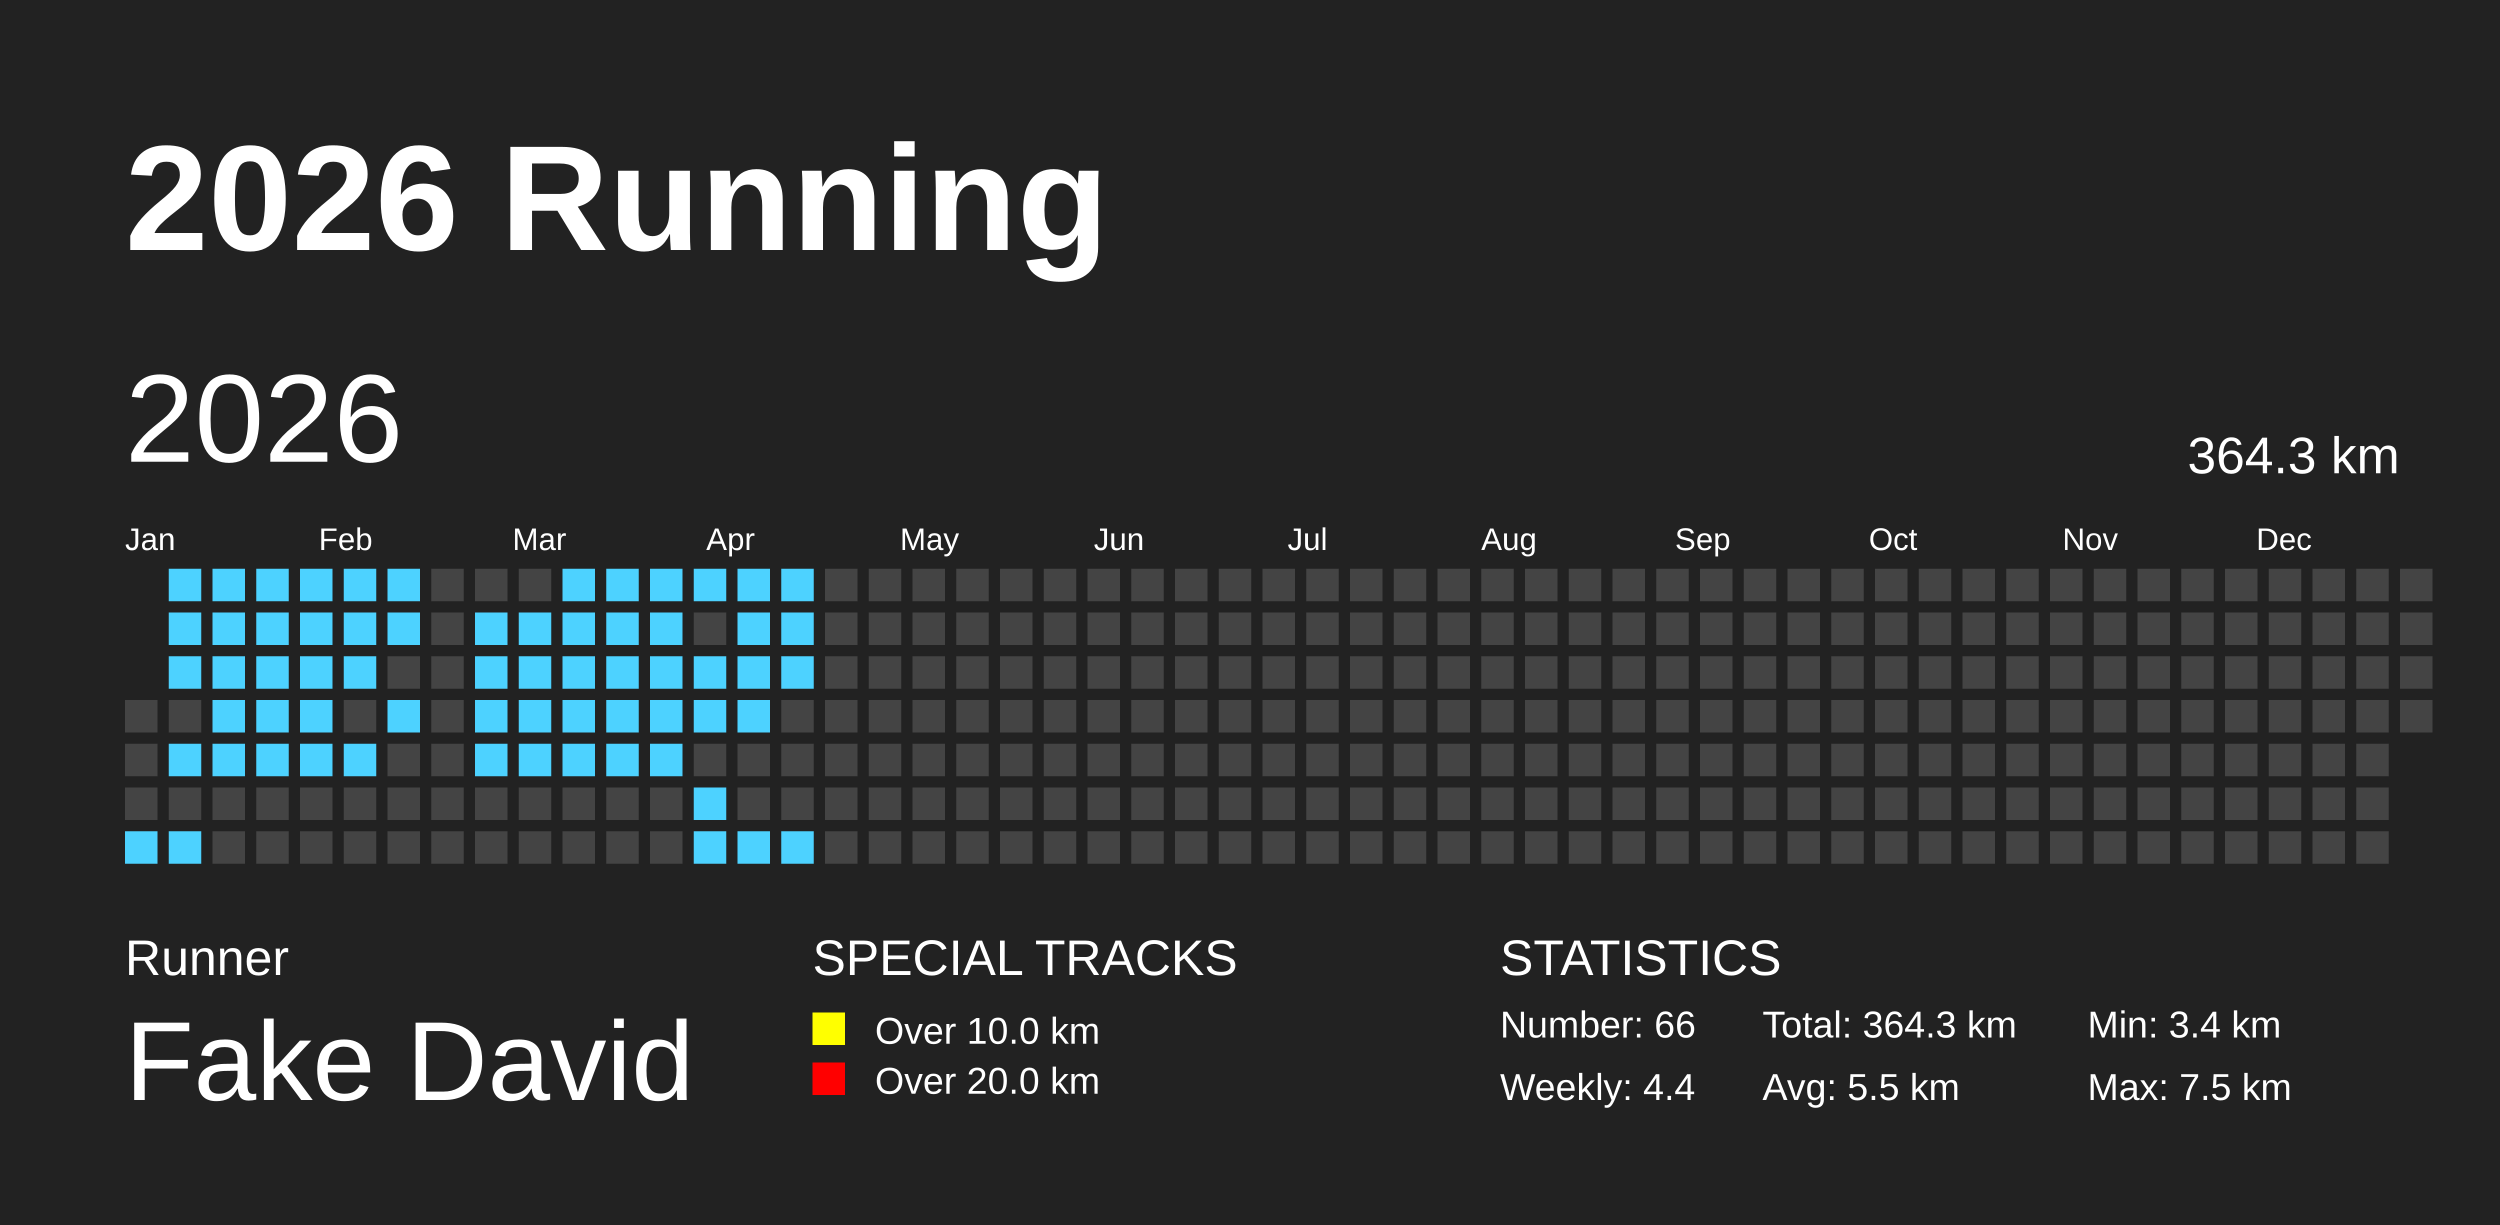
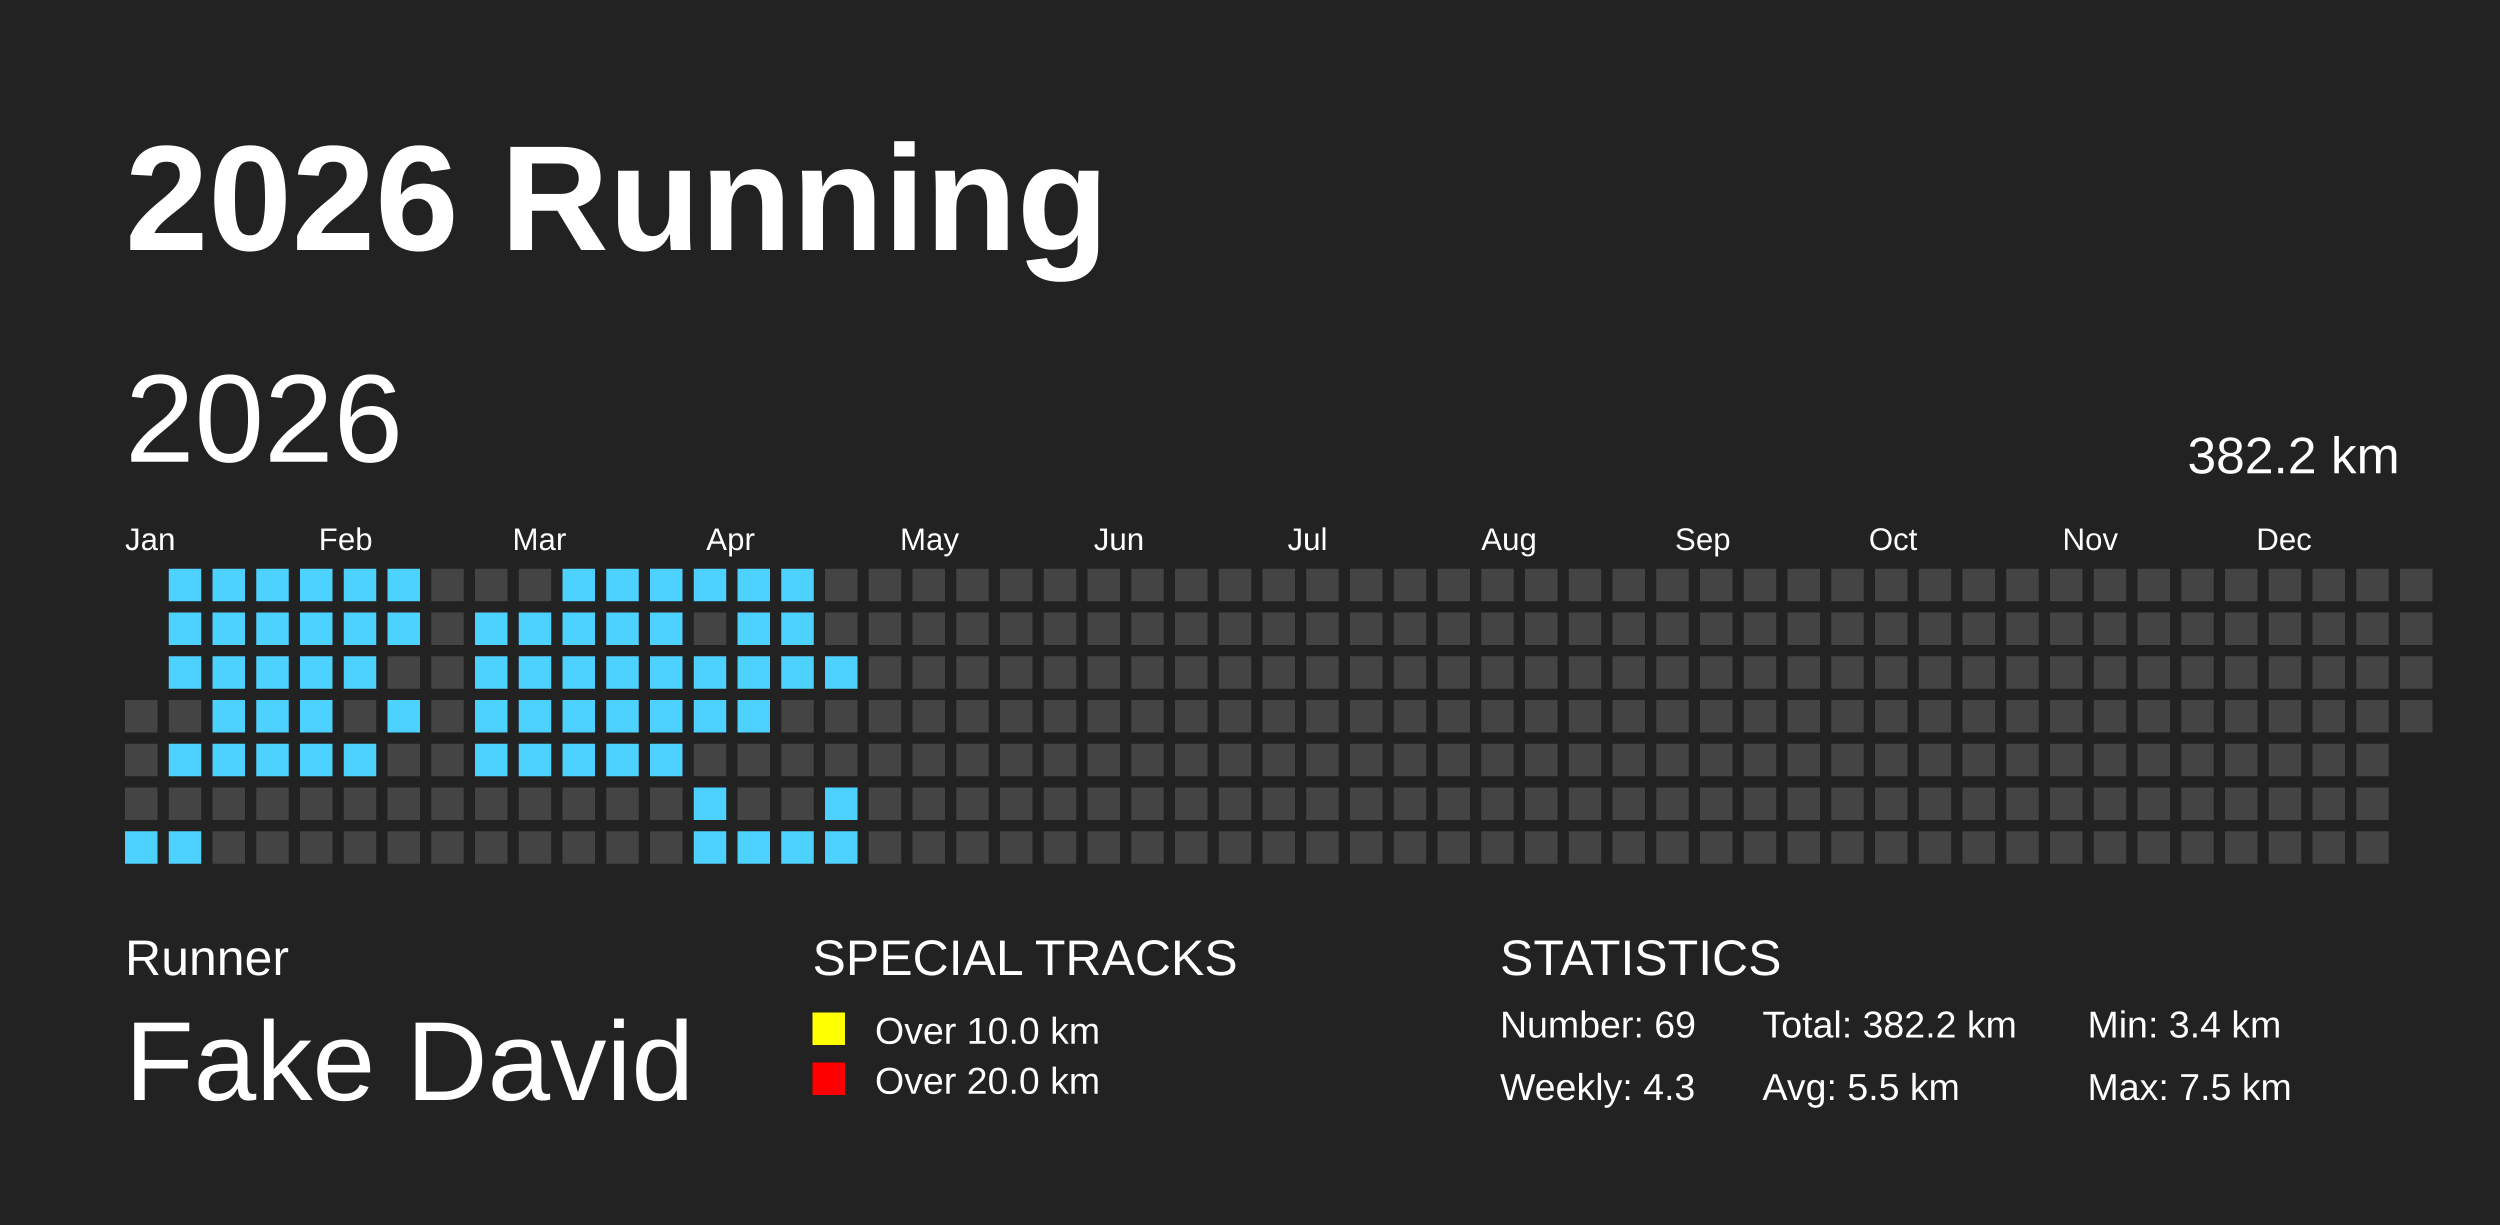
<svg xmlns="http://www.w3.org/2000/svg" baseProfile="full" height="98mm" version="1.1" viewBox="0,0,200,98" width="200mm">
  <defs />
  <rect fill="#222222" height="98" width="200" x="0" y="0" />
  <text fill="#FFFFFF" style="font-size:12px; font-family:Arial; font-weight:bold;" x="10" y="20">2026 Running</text>
  <text fill="#FFFFFF" style="font-size:4px; font-family:Arial" x="10" y="78">Runner</text>
  <text fill="#FFFFFF" style="font-size:9px; font-family:Arial" x="10" y="88">Fake David</text>
  <text fill="#FFFFFF" style="font-size:4px; font-family:Arial" x="65" y="78">SPECIAL TRACKS</text>
  <rect fill="yellow" height="2.6" width="2.6" x="65" y="81" />
  <text fill="#FFFFFF" style="font-size:3px; font-family:Arial" x="70" y="83.5">Over 10.0 km</text>
  <rect fill="red" height="2.6" width="2.6" x="65" y="85" />
  <text fill="#FFFFFF" style="font-size:3px; font-family:Arial" x="70" y="87.5">Over 20.0 km</text>
  <text fill="#FFFFFF" style="font-size:4px; font-family:Arial" x="120" y="78">STATISTICS</text>
-   <text fill="#FFFFFF" style="font-size:3px; font-family:Arial" x="120" y="83">Number: 66</text>
-   <text fill="#FFFFFF" style="font-size:3px; font-family:Arial" x="120" y="88">Weekly: 4.4</text>
-   <text fill="#FFFFFF" style="font-size:3px; font-family:Arial" x="141" y="83">Total: 364.3 km</text>
+   <text fill="#FFFFFF" style="font-size:3px; font-family:Arial" x="120" y="83">Number: 69</text>
+   <text fill="#FFFFFF" style="font-size:3px; font-family:Arial" x="120" y="88">Weekly: 4.3</text>
+   <text fill="#FFFFFF" style="font-size:3px; font-family:Arial" x="141" y="83">Total: 382.2 km</text>
  <text fill="#FFFFFF" style="font-size:3px; font-family:Arial" x="141" y="88">Avg: 5.5 km</text>
  <text fill="#FFFFFF" style="font-size:3px; font-family:Arial" x="167" y="83">Min: 3.4 km</text>
  <text fill="#FFFFFF" style="font-size:3px; font-family:Arial" x="167" y="88">Max: 7.5 km</text>
  <text dominant-baseline="hanging" fill="#FFFFFF" style="font-size:10.0px; font-family:Arial;" x="10" y="30">2026</text>
-   <text dominant-baseline="hanging" fill="#FFFFFF" style="font-size:4.125px; font-family:Arial;" x="175" y="35">364.3 km</text>
+   <text dominant-baseline="hanging" fill="#FFFFFF" style="font-size:4.125px; font-family:Arial;" x="175" y="35">382.2 km</text>
  <text fill="#FFFFFF" style="font-size:2.5px; font-family:Arial" x="10.0" y="44">Jan</text>
  <text fill="#FFFFFF" style="font-size:2.5px; font-family:Arial" x="25.5" y="44">Feb</text>
  <text fill="#FFFFFF" style="font-size:2.5px; font-family:Arial" x="41.0" y="44">Mar</text>
  <text fill="#FFFFFF" style="font-size:2.5px; font-family:Arial" x="56.5" y="44">Apr</text>
  <text fill="#FFFFFF" style="font-size:2.5px; font-family:Arial" x="72.0" y="44">May</text>
  <text fill="#FFFFFF" style="font-size:2.5px; font-family:Arial" x="87.5" y="44">Jun</text>
  <text fill="#FFFFFF" style="font-size:2.5px; font-family:Arial" x="103.0" y="44">Jul</text>
  <text fill="#FFFFFF" style="font-size:2.5px; font-family:Arial" x="118.5" y="44">Aug</text>
  <text fill="#FFFFFF" style="font-size:2.5px; font-family:Arial" x="134.0" y="44">Sep</text>
  <text fill="#FFFFFF" style="font-size:2.5px; font-family:Arial" x="149.5" y="44">Oct</text>
  <text fill="#FFFFFF" style="font-size:2.5px; font-family:Arial" x="165.0" y="44">Nov</text>
  <text fill="#FFFFFF" style="font-size:2.5px; font-family:Arial" x="180.5" y="44">Dec</text>
  <rect fill="#444444" height="2.6" width="2.6" x="10.0" y="56.0" />
  <rect fill="#444444" height="2.6" width="2.6" x="10.0" y="59.5" />
  <rect fill="#444444" height="2.6" width="2.6" x="10.0" y="63.0" />
  <rect fill="#4DD2FF" height="2.6" width="2.6" x="10.0" y="66.5" />
  <rect fill="#4DD2FF" height="2.6" width="2.6" x="13.5" y="45.5" />
  <rect fill="#4DD2FF" height="2.6" width="2.6" x="13.5" y="49.0" />
  <rect fill="#4DD2FF" height="2.6" width="2.6" x="13.5" y="52.5" />
  <rect fill="#444444" height="2.6" width="2.6" x="13.5" y="56.0" />
  <rect fill="#4DD2FF" height="2.6" width="2.6" x="13.5" y="59.5" />
  <rect fill="#444444" height="2.6" width="2.6" x="13.5" y="63.0" />
  <rect fill="#4DD2FF" height="2.6" width="2.6" x="13.5" y="66.5" />
  <rect fill="#4DD2FF" height="2.6" width="2.6" x="17.0" y="45.5" />
  <rect fill="#4DD2FF" height="2.6" width="2.6" x="17.0" y="49.0" />
  <rect fill="#4DD2FF" height="2.6" width="2.6" x="17.0" y="52.5" />
  <rect fill="#4DD2FF" height="2.6" width="2.6" x="17.0" y="56.0" />
  <rect fill="#4DD2FF" height="2.6" width="2.6" x="17.0" y="59.5" />
  <rect fill="#444444" height="2.6" width="2.6" x="17.0" y="63.0" />
  <rect fill="#444444" height="2.6" width="2.6" x="17.0" y="66.5" />
  <rect fill="#4DD2FF" height="2.6" width="2.6" x="20.5" y="45.5" />
  <rect fill="#4DD2FF" height="2.6" width="2.6" x="20.5" y="49.0" />
  <rect fill="#4DD2FF" height="2.6" width="2.6" x="20.5" y="52.5" />
  <rect fill="#4DD2FF" height="2.6" width="2.6" x="20.5" y="56.0" />
  <rect fill="#4DD2FF" height="2.6" width="2.6" x="20.5" y="59.5" />
  <rect fill="#444444" height="2.6" width="2.6" x="20.5" y="63.0" />
  <rect fill="#444444" height="2.6" width="2.6" x="20.5" y="66.5" />
  <rect fill="#4DD2FF" height="2.6" width="2.6" x="24.0" y="45.5" />
  <rect fill="#4DD2FF" height="2.6" width="2.6" x="24.0" y="49.0" />
  <rect fill="#4DD2FF" height="2.6" width="2.6" x="24.0" y="52.5" />
  <rect fill="#4DD2FF" height="2.6" width="2.6" x="24.0" y="56.0" />
  <rect fill="#4DD2FF" height="2.6" width="2.6" x="24.0" y="59.5" />
  <rect fill="#444444" height="2.6" width="2.6" x="24.0" y="63.0" />
  <rect fill="#444444" height="2.6" width="2.6" x="24.0" y="66.5" />
  <rect fill="#4DD2FF" height="2.6" width="2.6" x="27.5" y="45.5" />
  <rect fill="#4DD2FF" height="2.6" width="2.6" x="27.5" y="49.0" />
  <rect fill="#4DD2FF" height="2.6" width="2.6" x="27.5" y="52.5" />
  <rect fill="#444444" height="2.6" width="2.6" x="27.5" y="56.0" />
  <rect fill="#4DD2FF" height="2.6" width="2.6" x="27.5" y="59.5" />
  <rect fill="#444444" height="2.6" width="2.6" x="27.5" y="63.0" />
  <rect fill="#444444" height="2.6" width="2.6" x="27.5" y="66.5" />
  <rect fill="#4DD2FF" height="2.6" width="2.6" x="31.0" y="45.5" />
  <rect fill="#4DD2FF" height="2.6" width="2.6" x="31.0" y="49.0" />
  <rect fill="#444444" height="2.6" width="2.6" x="31.0" y="52.5" />
  <rect fill="#4DD2FF" height="2.6" width="2.6" x="31.0" y="56.0" />
  <rect fill="#444444" height="2.6" width="2.6" x="31.0" y="59.5" />
  <rect fill="#444444" height="2.6" width="2.6" x="31.0" y="63.0" />
  <rect fill="#444444" height="2.6" width="2.6" x="31.0" y="66.5" />
  <rect fill="#444444" height="2.6" width="2.6" x="34.5" y="45.5" />
  <rect fill="#444444" height="2.6" width="2.6" x="34.5" y="49.0" />
  <rect fill="#444444" height="2.6" width="2.6" x="34.5" y="52.5" />
  <rect fill="#444444" height="2.6" width="2.6" x="34.5" y="56.0" />
  <rect fill="#444444" height="2.6" width="2.6" x="34.5" y="59.5" />
  <rect fill="#444444" height="2.6" width="2.6" x="34.5" y="63.0" />
  <rect fill="#444444" height="2.6" width="2.6" x="34.5" y="66.5" />
  <rect fill="#444444" height="2.6" width="2.6" x="38.0" y="45.5" />
  <rect fill="#4DD2FF" height="2.6" width="2.6" x="38.0" y="49.0" />
  <rect fill="#4DD2FF" height="2.6" width="2.6" x="38.0" y="52.5" />
  <rect fill="#4DD2FF" height="2.6" width="2.6" x="38.0" y="56.0" />
  <rect fill="#4DD2FF" height="2.6" width="2.6" x="38.0" y="59.5" />
  <rect fill="#444444" height="2.6" width="2.6" x="38.0" y="63.0" />
  <rect fill="#444444" height="2.6" width="2.6" x="38.0" y="66.5" />
  <rect fill="#444444" height="2.6" width="2.6" x="41.5" y="45.5" />
  <rect fill="#4DD2FF" height="2.6" width="2.6" x="41.5" y="49.0" />
  <rect fill="#4DD2FF" height="2.6" width="2.6" x="41.5" y="52.5" />
  <rect fill="#4DD2FF" height="2.6" width="2.6" x="41.5" y="56.0" />
  <rect fill="#4DD2FF" height="2.6" width="2.6" x="41.5" y="59.5" />
  <rect fill="#444444" height="2.6" width="2.6" x="41.5" y="63.0" />
  <rect fill="#444444" height="2.6" width="2.6" x="41.5" y="66.5" />
  <rect fill="#4DD2FF" height="2.6" width="2.6" x="45.0" y="45.5" />
  <rect fill="#4DD2FF" height="2.6" width="2.6" x="45.0" y="49.0" />
  <rect fill="#4DD2FF" height="2.6" width="2.6" x="45.0" y="52.5" />
  <rect fill="#4DD2FF" height="2.6" width="2.6" x="45.0" y="56.0" />
  <rect fill="#4DD2FF" height="2.6" width="2.6" x="45.0" y="59.5" />
  <rect fill="#444444" height="2.6" width="2.6" x="45.0" y="63.0" />
  <rect fill="#444444" height="2.6" width="2.6" x="45.0" y="66.5" />
  <rect fill="#4DD2FF" height="2.6" width="2.6" x="48.5" y="45.5" />
  <rect fill="#4DD2FF" height="2.6" width="2.6" x="48.5" y="49.0" />
  <rect fill="#4DD2FF" height="2.6" width="2.6" x="48.5" y="52.5" />
  <rect fill="#4DD2FF" height="2.6" width="2.6" x="48.5" y="56.0" />
  <rect fill="#4DD2FF" height="2.6" width="2.6" x="48.5" y="59.5" />
  <rect fill="#444444" height="2.6" width="2.6" x="48.5" y="63.0" />
  <rect fill="#444444" height="2.6" width="2.6" x="48.5" y="66.5" />
  <rect fill="#4DD2FF" height="2.6" width="2.6" x="52.0" y="45.5" />
  <rect fill="#4DD2FF" height="2.6" width="2.6" x="52.0" y="49.0" />
  <rect fill="#4DD2FF" height="2.6" width="2.6" x="52.0" y="52.5" />
  <rect fill="#4DD2FF" height="2.6" width="2.6" x="52.0" y="56.0" />
  <rect fill="#4DD2FF" height="2.6" width="2.6" x="52.0" y="59.5" />
  <rect fill="#444444" height="2.6" width="2.6" x="52.0" y="63.0" />
  <rect fill="#444444" height="2.6" width="2.6" x="52.0" y="66.5" />
  <rect fill="#4DD2FF" height="2.6" width="2.6" x="55.5" y="45.5" />
  <rect fill="#444444" height="2.6" width="2.6" x="55.5" y="49.0" />
  <rect fill="#4DD2FF" height="2.6" width="2.6" x="55.5" y="52.5" />
  <rect fill="#4DD2FF" height="2.6" width="2.6" x="55.5" y="56.0" />
  <rect fill="#444444" height="2.6" width="2.6" x="55.5" y="59.5" />
  <rect fill="#4DD2FF" height="2.6" width="2.6" x="55.5" y="63.0" />
  <rect fill="#4DD2FF" height="2.6" width="2.6" x="55.5" y="66.5" />
  <rect fill="#4DD2FF" height="2.6" width="2.6" x="59.0" y="45.5" />
  <rect fill="#4DD2FF" height="2.6" width="2.6" x="59.0" y="49.0" />
  <rect fill="#4DD2FF" height="2.6" width="2.6" x="59.0" y="52.5" />
  <rect fill="#4DD2FF" height="2.6" width="2.6" x="59.0" y="56.0" />
  <rect fill="#444444" height="2.6" width="2.6" x="59.0" y="59.5" />
  <rect fill="#444444" height="2.6" width="2.6" x="59.0" y="63.0" />
  <rect fill="#4DD2FF" height="2.6" width="2.6" x="59.0" y="66.5" />
  <rect fill="#4DD2FF" height="2.6" width="2.6" x="62.5" y="45.5" />
  <rect fill="#4DD2FF" height="2.6" width="2.6" x="62.5" y="49.0" />
  <rect fill="#4DD2FF" height="2.6" width="2.6" x="62.5" y="52.5" />
  <rect fill="#444444" height="2.6" width="2.6" x="62.5" y="56.0" />
  <rect fill="#444444" height="2.6" width="2.6" x="62.5" y="59.5" />
  <rect fill="#444444" height="2.6" width="2.6" x="62.5" y="63.0" />
  <rect fill="#4DD2FF" height="2.6" width="2.6" x="62.5" y="66.5" />
  <rect fill="#444444" height="2.6" width="2.6" x="66.0" y="45.5" />
  <rect fill="#444444" height="2.6" width="2.6" x="66.0" y="49.0" />
-   <rect fill="#444444" height="2.6" width="2.6" x="66.0" y="52.5" />
+   <rect fill="#4DD2FF" height="2.6" width="2.6" x="66.0" y="52.5" />
  <rect fill="#444444" height="2.6" width="2.6" x="66.0" y="56.0" />
  <rect fill="#444444" height="2.6" width="2.6" x="66.0" y="59.5" />
-   <rect fill="#444444" height="2.6" width="2.6" x="66.0" y="63.0" />
-   <rect fill="#444444" height="2.6" width="2.6" x="66.0" y="66.5" />
+   <rect fill="#4DD2FF" height="2.6" width="2.6" x="66.0" y="63.0" />
+   <rect fill="#4DD2FF" height="2.6" width="2.6" x="66.0" y="66.5" />
  <rect fill="#444444" height="2.6" width="2.6" x="69.5" y="45.5" />
  <rect fill="#444444" height="2.6" width="2.6" x="69.5" y="49.0" />
  <rect fill="#444444" height="2.6" width="2.6" x="69.5" y="52.5" />
  <rect fill="#444444" height="2.6" width="2.6" x="69.5" y="56.0" />
  <rect fill="#444444" height="2.6" width="2.6" x="69.5" y="59.5" />
  <rect fill="#444444" height="2.6" width="2.6" x="69.5" y="63.0" />
  <rect fill="#444444" height="2.6" width="2.6" x="69.5" y="66.5" />
  <rect fill="#444444" height="2.6" width="2.6" x="73.0" y="45.5" />
  <rect fill="#444444" height="2.6" width="2.6" x="73.0" y="49.0" />
  <rect fill="#444444" height="2.6" width="2.6" x="73.0" y="52.5" />
  <rect fill="#444444" height="2.6" width="2.6" x="73.0" y="56.0" />
  <rect fill="#444444" height="2.6" width="2.6" x="73.0" y="59.5" />
  <rect fill="#444444" height="2.6" width="2.6" x="73.0" y="63.0" />
  <rect fill="#444444" height="2.6" width="2.6" x="73.0" y="66.5" />
  <rect fill="#444444" height="2.6" width="2.6" x="76.5" y="45.5" />
  <rect fill="#444444" height="2.6" width="2.6" x="76.5" y="49.0" />
  <rect fill="#444444" height="2.6" width="2.6" x="76.5" y="52.5" />
  <rect fill="#444444" height="2.6" width="2.6" x="76.5" y="56.0" />
  <rect fill="#444444" height="2.6" width="2.6" x="76.5" y="59.5" />
  <rect fill="#444444" height="2.6" width="2.6" x="76.5" y="63.0" />
  <rect fill="#444444" height="2.6" width="2.6" x="76.5" y="66.5" />
  <rect fill="#444444" height="2.6" width="2.6" x="80.0" y="45.5" />
  <rect fill="#444444" height="2.6" width="2.6" x="80.0" y="49.0" />
  <rect fill="#444444" height="2.6" width="2.6" x="80.0" y="52.5" />
  <rect fill="#444444" height="2.6" width="2.6" x="80.0" y="56.0" />
  <rect fill="#444444" height="2.6" width="2.6" x="80.0" y="59.5" />
  <rect fill="#444444" height="2.6" width="2.6" x="80.0" y="63.0" />
  <rect fill="#444444" height="2.6" width="2.6" x="80.0" y="66.5" />
  <rect fill="#444444" height="2.6" width="2.6" x="83.5" y="45.5" />
  <rect fill="#444444" height="2.6" width="2.6" x="83.5" y="49.0" />
  <rect fill="#444444" height="2.6" width="2.6" x="83.5" y="52.5" />
  <rect fill="#444444" height="2.6" width="2.6" x="83.5" y="56.0" />
  <rect fill="#444444" height="2.6" width="2.6" x="83.5" y="59.5" />
  <rect fill="#444444" height="2.6" width="2.6" x="83.5" y="63.0" />
  <rect fill="#444444" height="2.6" width="2.6" x="83.5" y="66.5" />
  <rect fill="#444444" height="2.6" width="2.6" x="87.0" y="45.5" />
  <rect fill="#444444" height="2.6" width="2.6" x="87.0" y="49.0" />
  <rect fill="#444444" height="2.6" width="2.6" x="87.0" y="52.5" />
  <rect fill="#444444" height="2.6" width="2.6" x="87.0" y="56.0" />
  <rect fill="#444444" height="2.6" width="2.6" x="87.0" y="59.5" />
  <rect fill="#444444" height="2.6" width="2.6" x="87.0" y="63.0" />
  <rect fill="#444444" height="2.6" width="2.6" x="87.0" y="66.5" />
  <rect fill="#444444" height="2.6" width="2.6" x="90.5" y="45.5" />
  <rect fill="#444444" height="2.6" width="2.6" x="90.5" y="49.0" />
  <rect fill="#444444" height="2.6" width="2.6" x="90.5" y="52.5" />
  <rect fill="#444444" height="2.6" width="2.6" x="90.5" y="56.0" />
  <rect fill="#444444" height="2.6" width="2.6" x="90.5" y="59.5" />
  <rect fill="#444444" height="2.6" width="2.6" x="90.5" y="63.0" />
  <rect fill="#444444" height="2.6" width="2.6" x="90.5" y="66.5" />
  <rect fill="#444444" height="2.6" width="2.6" x="94.0" y="45.5" />
  <rect fill="#444444" height="2.6" width="2.6" x="94.0" y="49.0" />
  <rect fill="#444444" height="2.6" width="2.6" x="94.0" y="52.5" />
  <rect fill="#444444" height="2.6" width="2.6" x="94.0" y="56.0" />
  <rect fill="#444444" height="2.6" width="2.6" x="94.0" y="59.5" />
  <rect fill="#444444" height="2.6" width="2.6" x="94.0" y="63.0" />
  <rect fill="#444444" height="2.6" width="2.6" x="94.0" y="66.5" />
  <rect fill="#444444" height="2.6" width="2.6" x="97.5" y="45.5" />
  <rect fill="#444444" height="2.6" width="2.6" x="97.5" y="49.0" />
  <rect fill="#444444" height="2.6" width="2.6" x="97.5" y="52.5" />
  <rect fill="#444444" height="2.6" width="2.6" x="97.5" y="56.0" />
  <rect fill="#444444" height="2.6" width="2.6" x="97.5" y="59.5" />
  <rect fill="#444444" height="2.6" width="2.6" x="97.5" y="63.0" />
  <rect fill="#444444" height="2.6" width="2.6" x="97.5" y="66.5" />
  <rect fill="#444444" height="2.6" width="2.6" x="101.0" y="45.5" />
  <rect fill="#444444" height="2.6" width="2.6" x="101.0" y="49.0" />
  <rect fill="#444444" height="2.6" width="2.6" x="101.0" y="52.5" />
  <rect fill="#444444" height="2.6" width="2.6" x="101.0" y="56.0" />
  <rect fill="#444444" height="2.6" width="2.6" x="101.0" y="59.5" />
  <rect fill="#444444" height="2.6" width="2.6" x="101.0" y="63.0" />
  <rect fill="#444444" height="2.6" width="2.6" x="101.0" y="66.5" />
  <rect fill="#444444" height="2.6" width="2.6" x="104.5" y="45.5" />
  <rect fill="#444444" height="2.6" width="2.6" x="104.5" y="49.0" />
  <rect fill="#444444" height="2.6" width="2.6" x="104.5" y="52.5" />
  <rect fill="#444444" height="2.6" width="2.6" x="104.5" y="56.0" />
  <rect fill="#444444" height="2.6" width="2.6" x="104.5" y="59.5" />
  <rect fill="#444444" height="2.6" width="2.6" x="104.5" y="63.0" />
  <rect fill="#444444" height="2.6" width="2.6" x="104.5" y="66.5" />
  <rect fill="#444444" height="2.6" width="2.6" x="108.0" y="45.5" />
  <rect fill="#444444" height="2.6" width="2.6" x="108.0" y="49.0" />
  <rect fill="#444444" height="2.6" width="2.6" x="108.0" y="52.5" />
  <rect fill="#444444" height="2.6" width="2.6" x="108.0" y="56.0" />
  <rect fill="#444444" height="2.6" width="2.6" x="108.0" y="59.5" />
  <rect fill="#444444" height="2.6" width="2.6" x="108.0" y="63.0" />
  <rect fill="#444444" height="2.6" width="2.6" x="108.0" y="66.5" />
  <rect fill="#444444" height="2.6" width="2.6" x="111.5" y="45.5" />
  <rect fill="#444444" height="2.6" width="2.6" x="111.5" y="49.0" />
  <rect fill="#444444" height="2.6" width="2.6" x="111.5" y="52.5" />
  <rect fill="#444444" height="2.6" width="2.6" x="111.5" y="56.0" />
  <rect fill="#444444" height="2.6" width="2.6" x="111.5" y="59.5" />
  <rect fill="#444444" height="2.6" width="2.6" x="111.5" y="63.0" />
  <rect fill="#444444" height="2.6" width="2.6" x="111.5" y="66.5" />
  <rect fill="#444444" height="2.6" width="2.6" x="115.0" y="45.5" />
  <rect fill="#444444" height="2.6" width="2.6" x="115.0" y="49.0" />
  <rect fill="#444444" height="2.6" width="2.6" x="115.0" y="52.5" />
  <rect fill="#444444" height="2.6" width="2.6" x="115.0" y="56.0" />
  <rect fill="#444444" height="2.6" width="2.6" x="115.0" y="59.5" />
  <rect fill="#444444" height="2.6" width="2.6" x="115.0" y="63.0" />
  <rect fill="#444444" height="2.6" width="2.6" x="115.0" y="66.5" />
  <rect fill="#444444" height="2.6" width="2.6" x="118.5" y="45.5" />
  <rect fill="#444444" height="2.6" width="2.6" x="118.5" y="49.0" />
  <rect fill="#444444" height="2.6" width="2.6" x="118.5" y="52.5" />
  <rect fill="#444444" height="2.6" width="2.6" x="118.5" y="56.0" />
  <rect fill="#444444" height="2.6" width="2.6" x="118.5" y="59.5" />
  <rect fill="#444444" height="2.6" width="2.6" x="118.5" y="63.0" />
  <rect fill="#444444" height="2.6" width="2.6" x="118.5" y="66.5" />
  <rect fill="#444444" height="2.6" width="2.6" x="122.0" y="45.5" />
  <rect fill="#444444" height="2.6" width="2.6" x="122.0" y="49.0" />
  <rect fill="#444444" height="2.6" width="2.6" x="122.0" y="52.5" />
  <rect fill="#444444" height="2.6" width="2.6" x="122.0" y="56.0" />
  <rect fill="#444444" height="2.6" width="2.6" x="122.0" y="59.5" />
  <rect fill="#444444" height="2.6" width="2.6" x="122.0" y="63.0" />
  <rect fill="#444444" height="2.6" width="2.6" x="122.0" y="66.5" />
  <rect fill="#444444" height="2.6" width="2.6" x="125.5" y="45.5" />
  <rect fill="#444444" height="2.6" width="2.6" x="125.5" y="49.0" />
  <rect fill="#444444" height="2.6" width="2.6" x="125.5" y="52.5" />
  <rect fill="#444444" height="2.6" width="2.6" x="125.5" y="56.0" />
  <rect fill="#444444" height="2.6" width="2.6" x="125.5" y="59.5" />
  <rect fill="#444444" height="2.6" width="2.6" x="125.5" y="63.0" />
  <rect fill="#444444" height="2.6" width="2.6" x="125.5" y="66.5" />
  <rect fill="#444444" height="2.6" width="2.6" x="129.0" y="45.5" />
  <rect fill="#444444" height="2.6" width="2.6" x="129.0" y="49.0" />
  <rect fill="#444444" height="2.6" width="2.6" x="129.0" y="52.5" />
  <rect fill="#444444" height="2.6" width="2.6" x="129.0" y="56.0" />
  <rect fill="#444444" height="2.6" width="2.6" x="129.0" y="59.5" />
  <rect fill="#444444" height="2.6" width="2.6" x="129.0" y="63.0" />
  <rect fill="#444444" height="2.6" width="2.6" x="129.0" y="66.5" />
  <rect fill="#444444" height="2.6" width="2.6" x="132.5" y="45.5" />
  <rect fill="#444444" height="2.6" width="2.6" x="132.5" y="49.0" />
  <rect fill="#444444" height="2.6" width="2.6" x="132.5" y="52.5" />
  <rect fill="#444444" height="2.6" width="2.6" x="132.5" y="56.0" />
  <rect fill="#444444" height="2.6" width="2.6" x="132.5" y="59.5" />
  <rect fill="#444444" height="2.6" width="2.6" x="132.5" y="63.0" />
  <rect fill="#444444" height="2.6" width="2.6" x="132.5" y="66.5" />
  <rect fill="#444444" height="2.6" width="2.6" x="136.0" y="45.5" />
  <rect fill="#444444" height="2.6" width="2.6" x="136.0" y="49.0" />
  <rect fill="#444444" height="2.6" width="2.6" x="136.0" y="52.5" />
  <rect fill="#444444" height="2.6" width="2.6" x="136.0" y="56.0" />
  <rect fill="#444444" height="2.6" width="2.6" x="136.0" y="59.5" />
  <rect fill="#444444" height="2.6" width="2.6" x="136.0" y="63.0" />
  <rect fill="#444444" height="2.6" width="2.6" x="136.0" y="66.5" />
  <rect fill="#444444" height="2.6" width="2.6" x="139.5" y="45.5" />
  <rect fill="#444444" height="2.6" width="2.6" x="139.5" y="49.0" />
  <rect fill="#444444" height="2.6" width="2.6" x="139.5" y="52.5" />
  <rect fill="#444444" height="2.6" width="2.6" x="139.5" y="56.0" />
  <rect fill="#444444" height="2.6" width="2.6" x="139.5" y="59.5" />
  <rect fill="#444444" height="2.6" width="2.6" x="139.5" y="63.0" />
  <rect fill="#444444" height="2.6" width="2.6" x="139.5" y="66.5" />
  <rect fill="#444444" height="2.6" width="2.6" x="143.0" y="45.5" />
  <rect fill="#444444" height="2.6" width="2.6" x="143.0" y="49.0" />
  <rect fill="#444444" height="2.6" width="2.6" x="143.0" y="52.5" />
  <rect fill="#444444" height="2.6" width="2.6" x="143.0" y="56.0" />
  <rect fill="#444444" height="2.6" width="2.6" x="143.0" y="59.5" />
  <rect fill="#444444" height="2.6" width="2.6" x="143.0" y="63.0" />
  <rect fill="#444444" height="2.6" width="2.6" x="143.0" y="66.5" />
  <rect fill="#444444" height="2.6" width="2.6" x="146.5" y="45.5" />
  <rect fill="#444444" height="2.6" width="2.6" x="146.5" y="49.0" />
  <rect fill="#444444" height="2.6" width="2.6" x="146.5" y="52.5" />
  <rect fill="#444444" height="2.6" width="2.6" x="146.5" y="56.0" />
  <rect fill="#444444" height="2.6" width="2.6" x="146.5" y="59.5" />
  <rect fill="#444444" height="2.6" width="2.6" x="146.5" y="63.0" />
  <rect fill="#444444" height="2.6" width="2.6" x="146.5" y="66.5" />
  <rect fill="#444444" height="2.6" width="2.6" x="150.0" y="45.5" />
  <rect fill="#444444" height="2.6" width="2.6" x="150.0" y="49.0" />
  <rect fill="#444444" height="2.6" width="2.6" x="150.0" y="52.5" />
  <rect fill="#444444" height="2.6" width="2.6" x="150.0" y="56.0" />
  <rect fill="#444444" height="2.6" width="2.6" x="150.0" y="59.5" />
  <rect fill="#444444" height="2.6" width="2.6" x="150.0" y="63.0" />
  <rect fill="#444444" height="2.6" width="2.6" x="150.0" y="66.5" />
  <rect fill="#444444" height="2.6" width="2.6" x="153.5" y="45.5" />
  <rect fill="#444444" height="2.6" width="2.6" x="153.5" y="49.0" />
  <rect fill="#444444" height="2.6" width="2.6" x="153.5" y="52.5" />
  <rect fill="#444444" height="2.6" width="2.6" x="153.5" y="56.0" />
  <rect fill="#444444" height="2.6" width="2.6" x="153.5" y="59.5" />
  <rect fill="#444444" height="2.6" width="2.6" x="153.5" y="63.0" />
  <rect fill="#444444" height="2.6" width="2.6" x="153.5" y="66.5" />
  <rect fill="#444444" height="2.6" width="2.6" x="157.0" y="45.5" />
  <rect fill="#444444" height="2.6" width="2.6" x="157.0" y="49.0" />
  <rect fill="#444444" height="2.6" width="2.6" x="157.0" y="52.5" />
  <rect fill="#444444" height="2.6" width="2.6" x="157.0" y="56.0" />
  <rect fill="#444444" height="2.6" width="2.6" x="157.0" y="59.5" />
  <rect fill="#444444" height="2.6" width="2.6" x="157.0" y="63.0" />
  <rect fill="#444444" height="2.6" width="2.6" x="157.0" y="66.5" />
  <rect fill="#444444" height="2.6" width="2.6" x="160.5" y="45.5" />
  <rect fill="#444444" height="2.6" width="2.6" x="160.5" y="49.0" />
  <rect fill="#444444" height="2.6" width="2.6" x="160.5" y="52.5" />
  <rect fill="#444444" height="2.6" width="2.6" x="160.5" y="56.0" />
  <rect fill="#444444" height="2.6" width="2.6" x="160.5" y="59.5" />
  <rect fill="#444444" height="2.6" width="2.6" x="160.5" y="63.0" />
  <rect fill="#444444" height="2.6" width="2.6" x="160.5" y="66.5" />
  <rect fill="#444444" height="2.6" width="2.6" x="164.0" y="45.5" />
  <rect fill="#444444" height="2.6" width="2.6" x="164.0" y="49.0" />
  <rect fill="#444444" height="2.6" width="2.6" x="164.0" y="52.5" />
  <rect fill="#444444" height="2.6" width="2.6" x="164.0" y="56.0" />
  <rect fill="#444444" height="2.6" width="2.6" x="164.0" y="59.5" />
  <rect fill="#444444" height="2.6" width="2.6" x="164.0" y="63.0" />
  <rect fill="#444444" height="2.6" width="2.6" x="164.0" y="66.5" />
  <rect fill="#444444" height="2.6" width="2.6" x="167.5" y="45.5" />
  <rect fill="#444444" height="2.6" width="2.6" x="167.5" y="49.0" />
  <rect fill="#444444" height="2.6" width="2.6" x="167.5" y="52.5" />
  <rect fill="#444444" height="2.6" width="2.6" x="167.5" y="56.0" />
  <rect fill="#444444" height="2.6" width="2.6" x="167.5" y="59.5" />
  <rect fill="#444444" height="2.6" width="2.6" x="167.5" y="63.0" />
  <rect fill="#444444" height="2.6" width="2.6" x="167.5" y="66.5" />
  <rect fill="#444444" height="2.6" width="2.6" x="171.0" y="45.5" />
  <rect fill="#444444" height="2.6" width="2.6" x="171.0" y="49.0" />
  <rect fill="#444444" height="2.6" width="2.6" x="171.0" y="52.5" />
  <rect fill="#444444" height="2.6" width="2.6" x="171.0" y="56.0" />
  <rect fill="#444444" height="2.6" width="2.6" x="171.0" y="59.5" />
  <rect fill="#444444" height="2.6" width="2.6" x="171.0" y="63.0" />
  <rect fill="#444444" height="2.6" width="2.6" x="171.0" y="66.5" />
  <rect fill="#444444" height="2.6" width="2.6" x="174.5" y="45.5" />
  <rect fill="#444444" height="2.6" width="2.6" x="174.5" y="49.0" />
  <rect fill="#444444" height="2.6" width="2.6" x="174.5" y="52.5" />
  <rect fill="#444444" height="2.6" width="2.6" x="174.5" y="56.0" />
  <rect fill="#444444" height="2.6" width="2.6" x="174.5" y="59.5" />
  <rect fill="#444444" height="2.6" width="2.6" x="174.5" y="63.0" />
  <rect fill="#444444" height="2.6" width="2.6" x="174.5" y="66.5" />
  <rect fill="#444444" height="2.6" width="2.6" x="178.0" y="45.5" />
  <rect fill="#444444" height="2.6" width="2.6" x="178.0" y="49.0" />
  <rect fill="#444444" height="2.6" width="2.6" x="178.0" y="52.5" />
  <rect fill="#444444" height="2.6" width="2.6" x="178.0" y="56.0" />
  <rect fill="#444444" height="2.6" width="2.6" x="178.0" y="59.5" />
  <rect fill="#444444" height="2.6" width="2.6" x="178.0" y="63.0" />
  <rect fill="#444444" height="2.6" width="2.6" x="178.0" y="66.5" />
  <rect fill="#444444" height="2.6" width="2.6" x="181.5" y="45.5" />
  <rect fill="#444444" height="2.6" width="2.6" x="181.5" y="49.0" />
  <rect fill="#444444" height="2.6" width="2.6" x="181.5" y="52.5" />
  <rect fill="#444444" height="2.6" width="2.6" x="181.5" y="56.0" />
  <rect fill="#444444" height="2.6" width="2.6" x="181.5" y="59.5" />
  <rect fill="#444444" height="2.6" width="2.6" x="181.5" y="63.0" />
  <rect fill="#444444" height="2.6" width="2.6" x="181.5" y="66.5" />
  <rect fill="#444444" height="2.6" width="2.6" x="185.0" y="45.5" />
  <rect fill="#444444" height="2.6" width="2.6" x="185.0" y="49.0" />
  <rect fill="#444444" height="2.6" width="2.6" x="185.0" y="52.5" />
  <rect fill="#444444" height="2.6" width="2.6" x="185.0" y="56.0" />
  <rect fill="#444444" height="2.6" width="2.6" x="185.0" y="59.5" />
  <rect fill="#444444" height="2.6" width="2.6" x="185.0" y="63.0" />
  <rect fill="#444444" height="2.6" width="2.6" x="185.0" y="66.5" />
  <rect fill="#444444" height="2.6" width="2.6" x="188.5" y="45.5" />
  <rect fill="#444444" height="2.6" width="2.6" x="188.5" y="49.0" />
  <rect fill="#444444" height="2.6" width="2.6" x="188.5" y="52.5" />
  <rect fill="#444444" height="2.6" width="2.6" x="188.5" y="56.0" />
  <rect fill="#444444" height="2.6" width="2.6" x="188.5" y="59.5" />
  <rect fill="#444444" height="2.6" width="2.6" x="188.5" y="63.0" />
  <rect fill="#444444" height="2.6" width="2.6" x="188.5" y="66.5" />
  <rect fill="#444444" height="2.6" width="2.6" x="192.0" y="45.5" />
  <rect fill="#444444" height="2.6" width="2.6" x="192.0" y="49.0" />
  <rect fill="#444444" height="2.6" width="2.6" x="192.0" y="52.5" />
  <rect fill="#444444" height="2.6" width="2.6" x="192.0" y="56.0" />
</svg>
